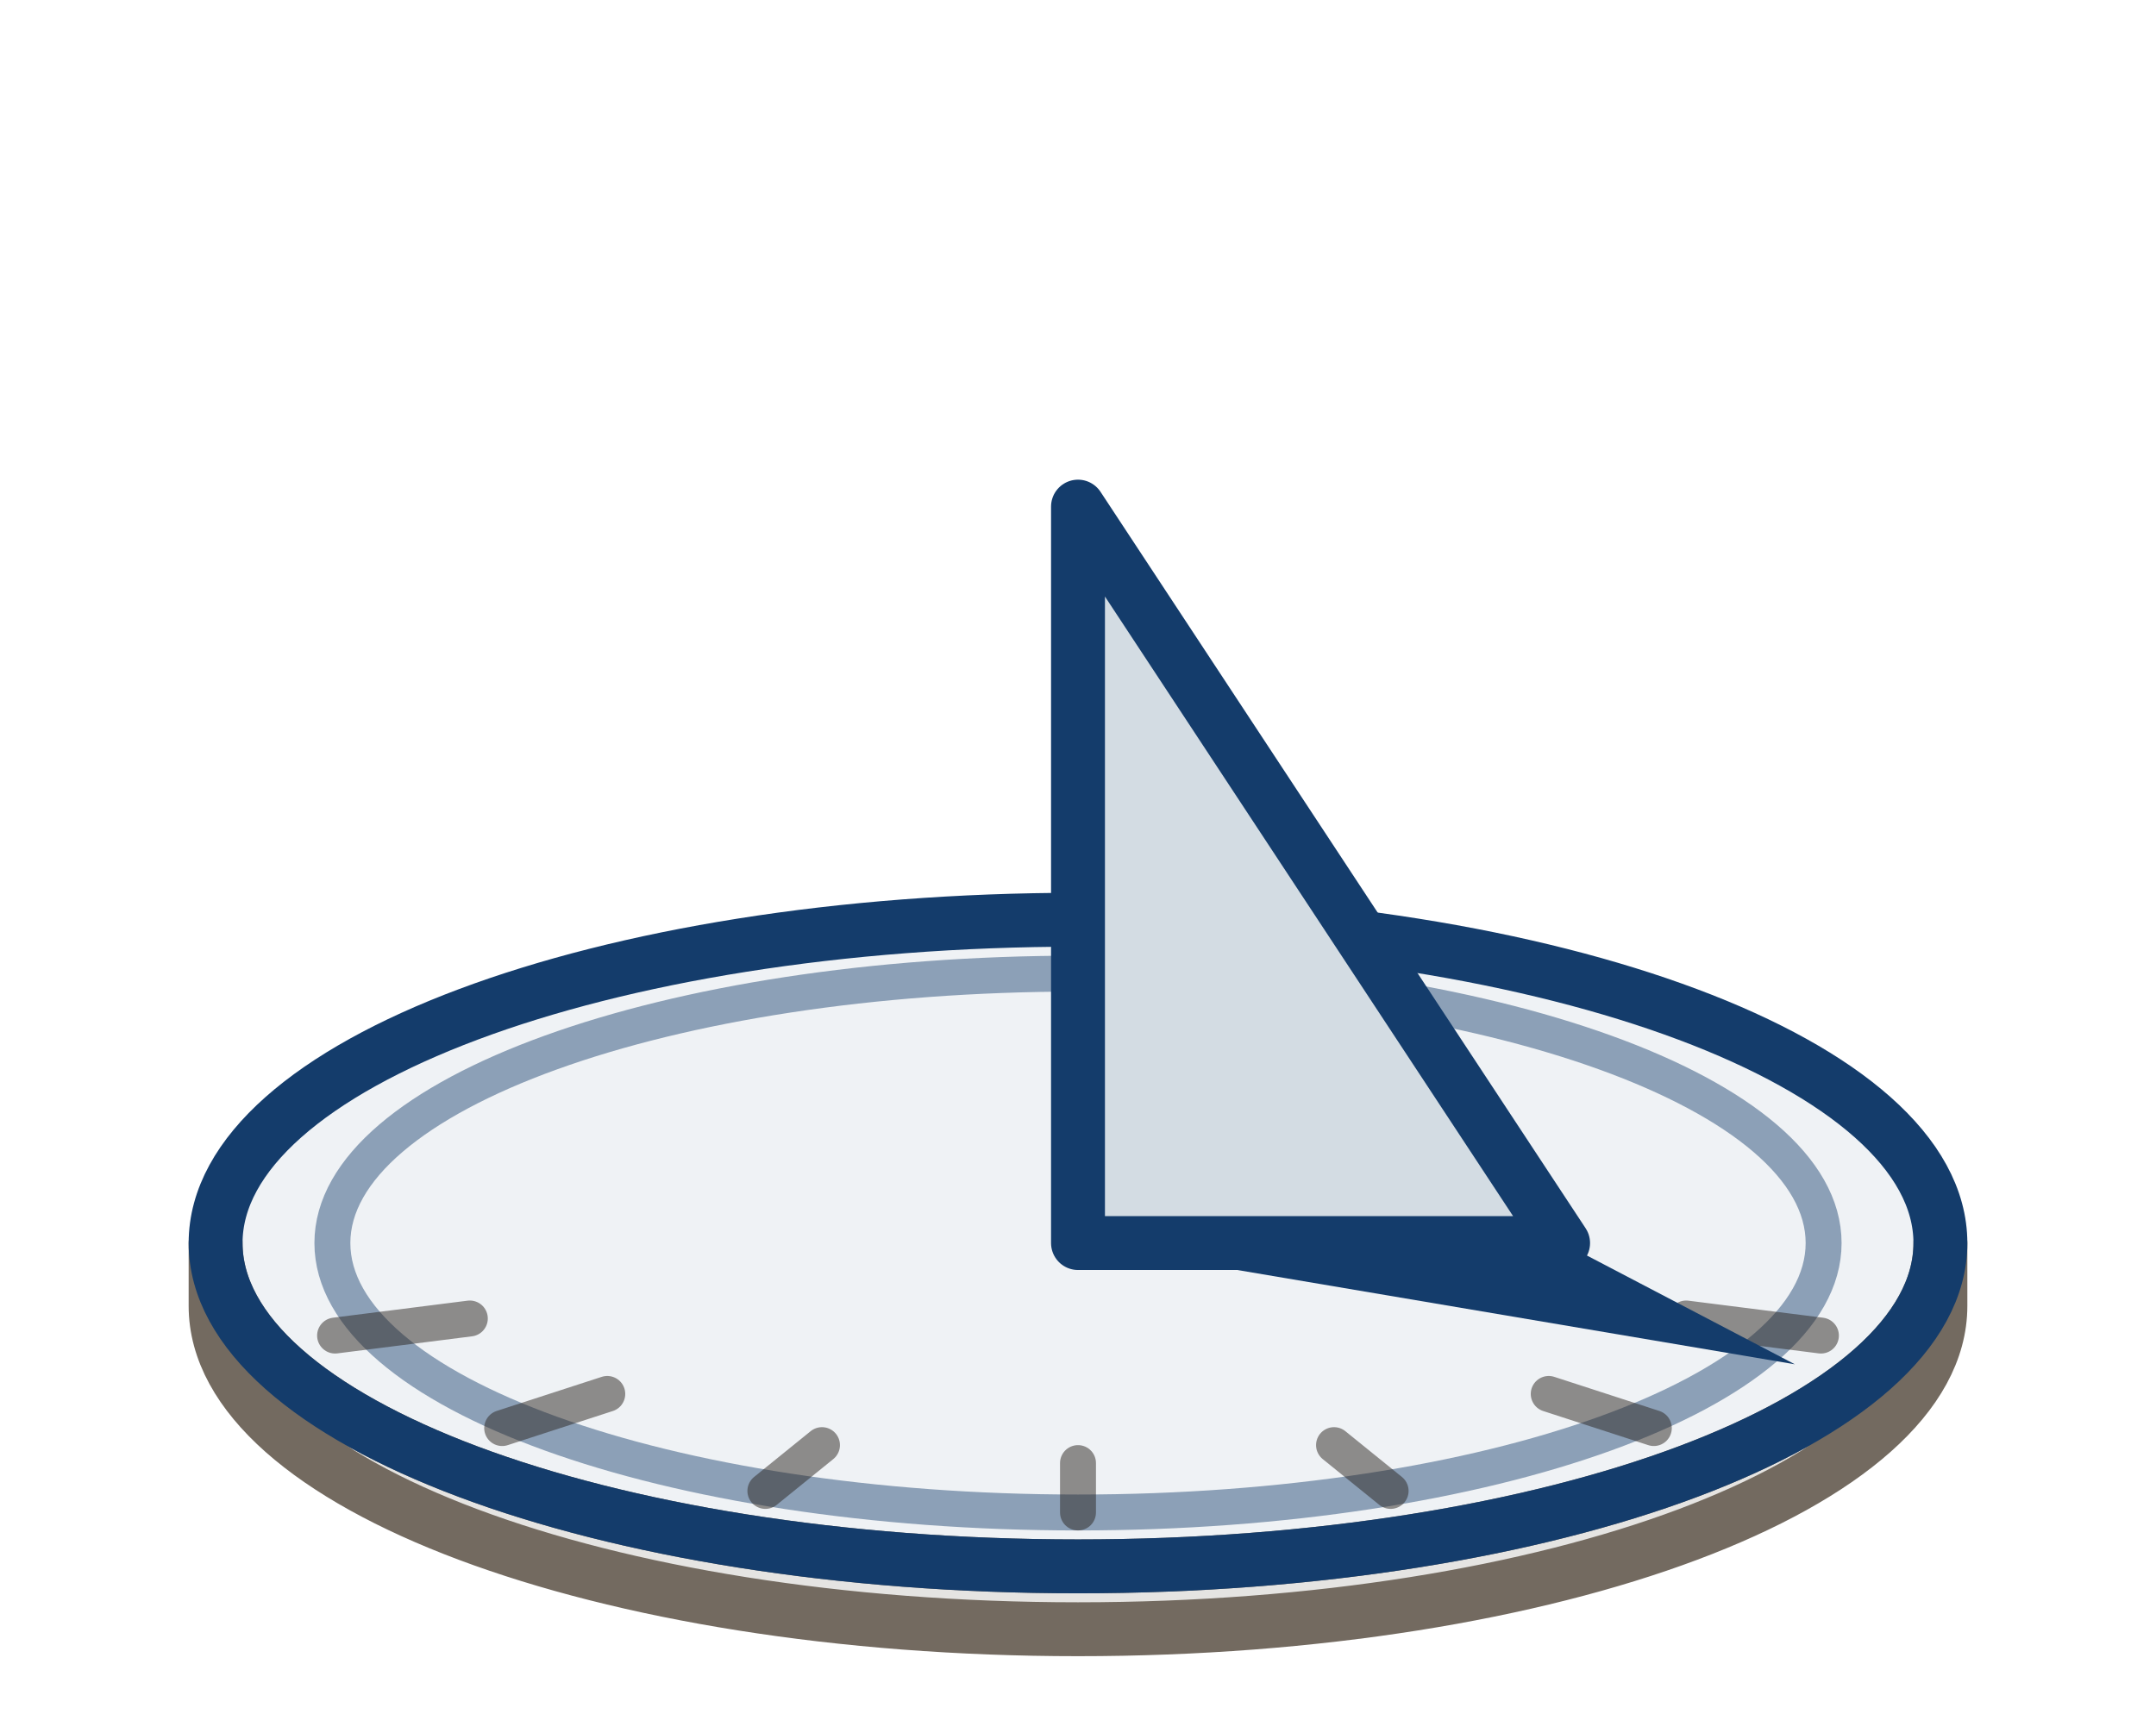
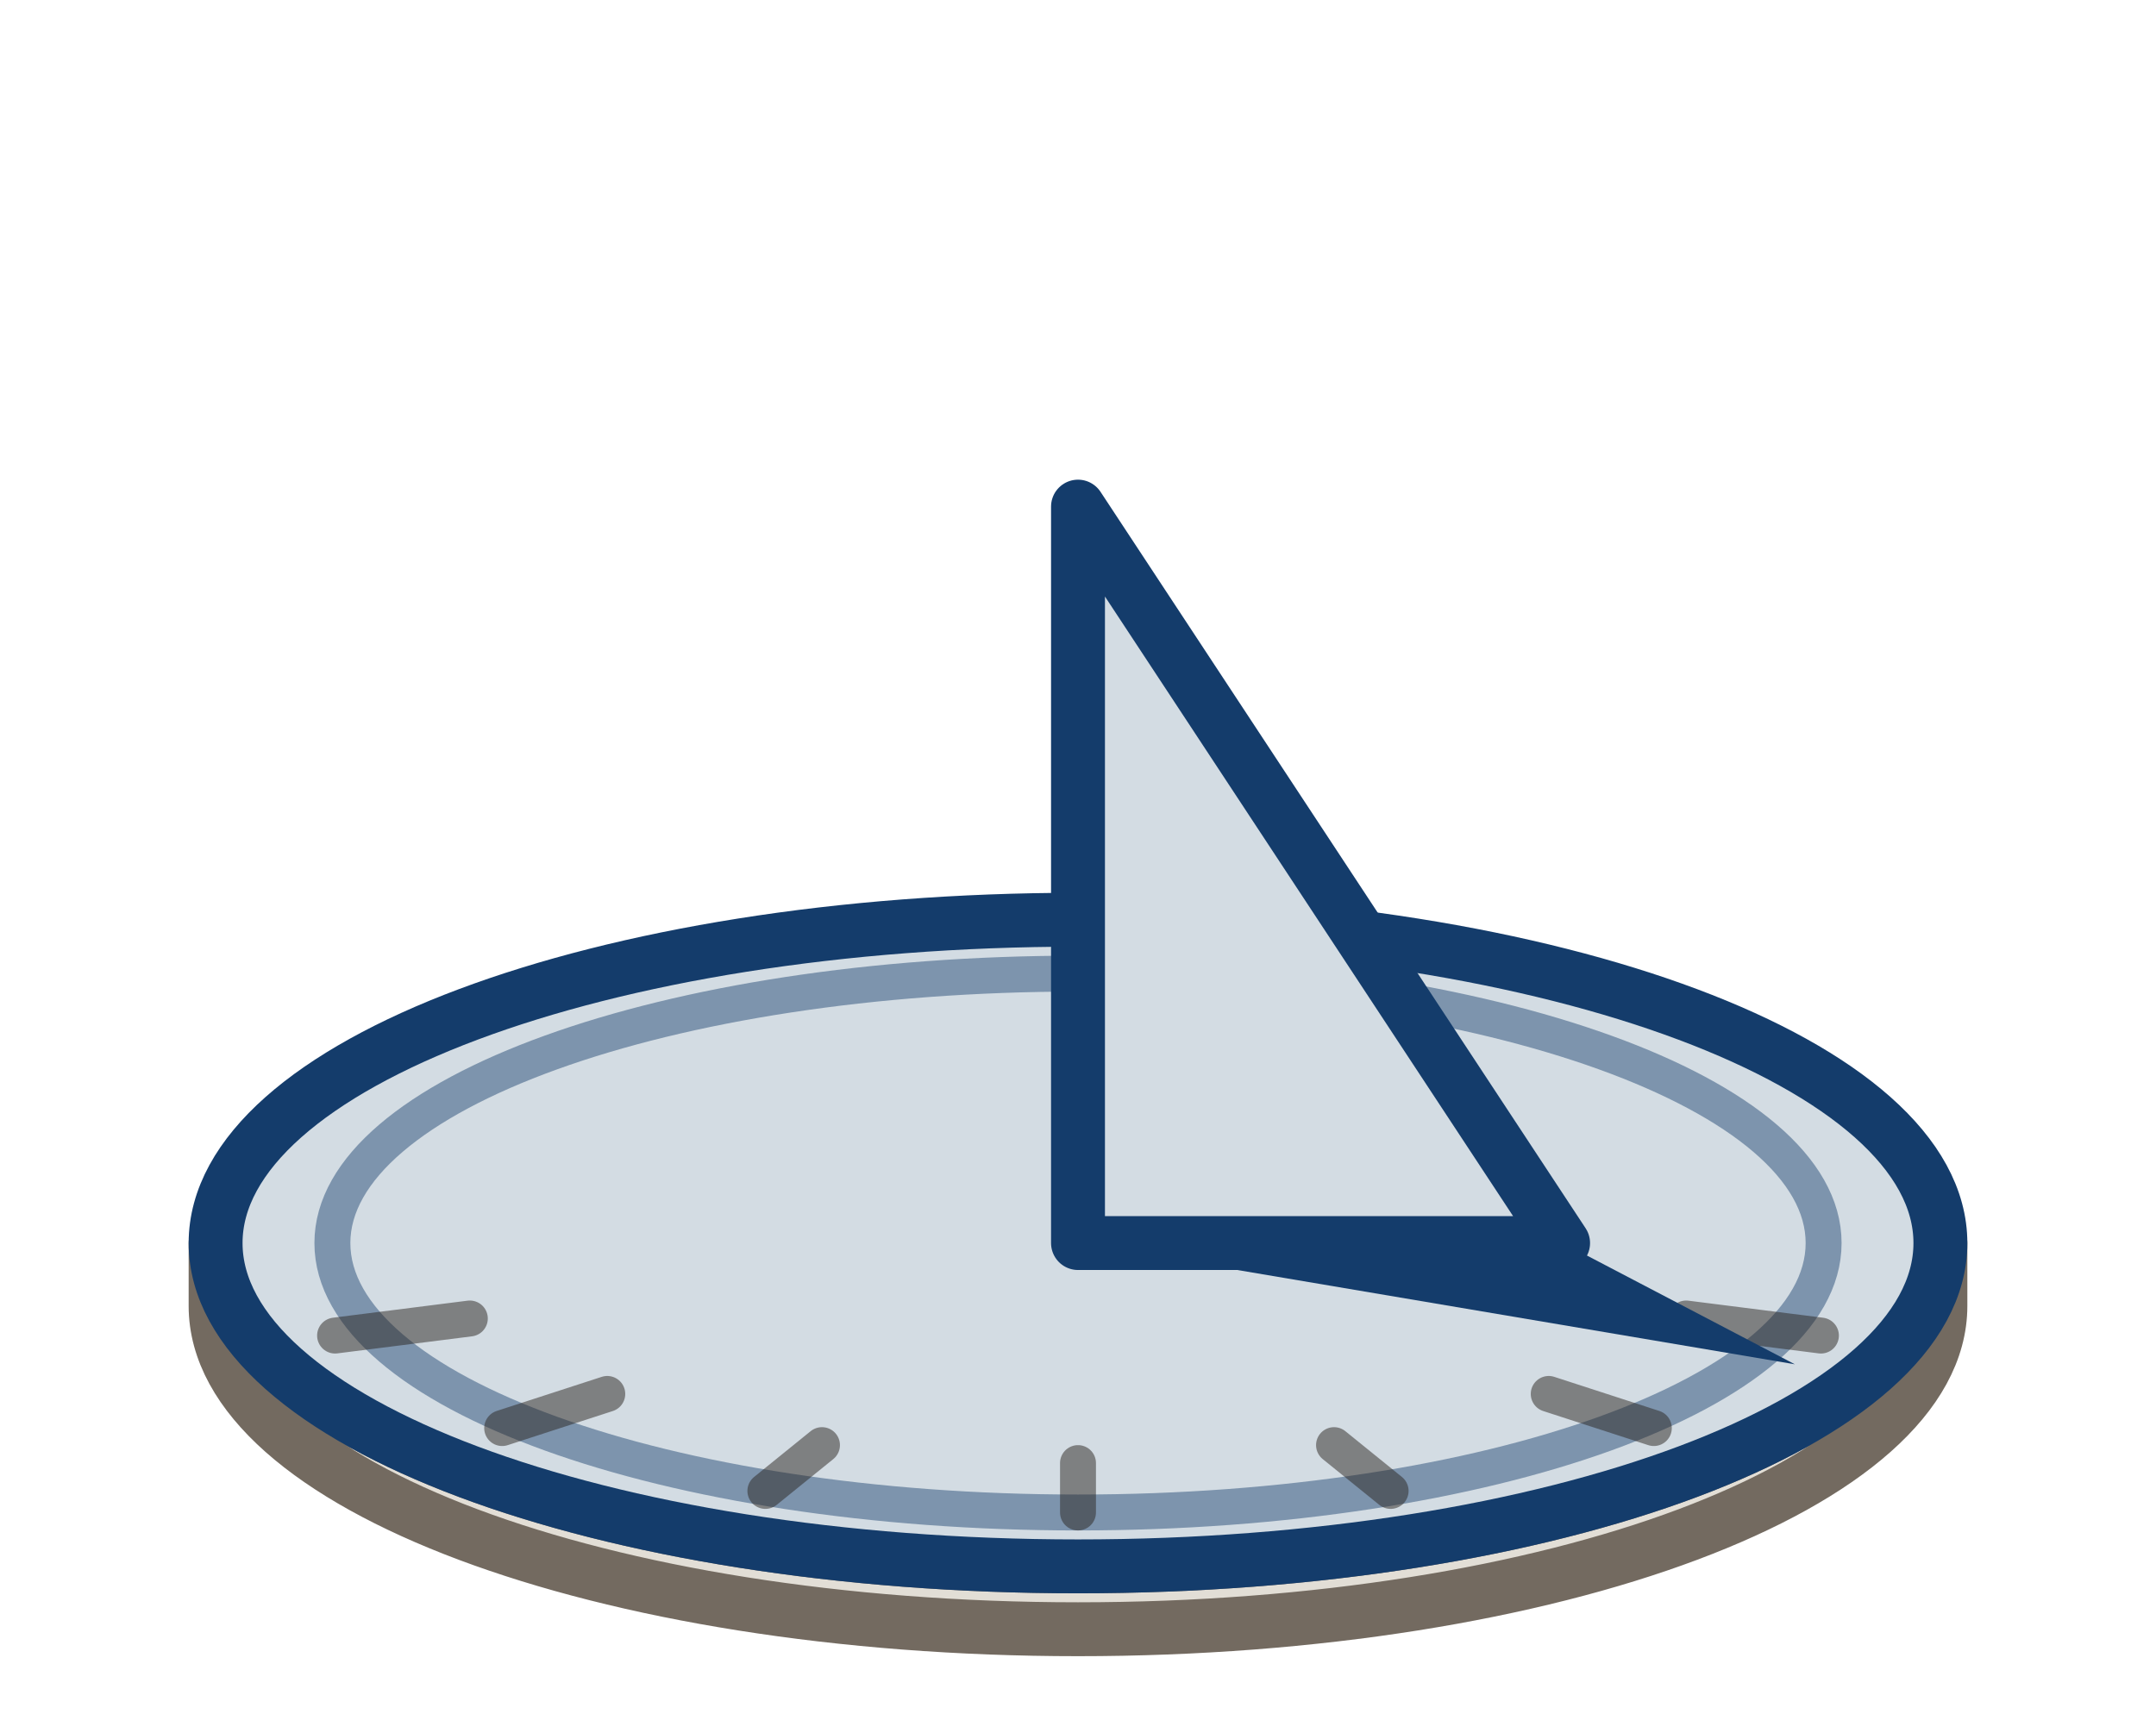
<svg xmlns="http://www.w3.org/2000/svg" width="122" height="97" viewBox="0 0 240 190">
-   <path d="M24 138 A96 36 0 0 0 216 138 L216 145 A96 36 0 0 1 24 145 Z" fill="#736A60" fill-opacity="0.18" stroke="#736A60" stroke-width="6" stroke-linejoin="round" />
-   <ellipse cx="120" cy="138" rx="96" ry="36" fill="#143C6B" fill-opacity="0.07" stroke="#143C6B" stroke-width="6" />
+   <path d="M24 138 A96 36 0 0 0 216 138 L216 145 A96 36 0 0 1 24 145 Z" fill="#E2DED6" stroke="#736A60" stroke-width="6" stroke-linejoin="round" />
+   <ellipse cx="120" cy="138" rx="96" ry="36" fill="#D3DCE3" stroke="#143C6B" stroke-width="6" />
  <ellipse cx="120" cy="138" rx="83" ry="30" fill="none" stroke="#143C6B" stroke-opacity="0.45" stroke-width="4" />
  <g stroke="#2A2520" stroke-opacity="0.5" stroke-width="4" stroke-linecap="round">
    <line x1="202.7" y1="148.3" x2="187.7" y2="146.4" />
    <line x1="184.1" y1="158.6" x2="172.4" y2="154.8" />
    <line x1="154.8" y1="165.6" x2="148.5" y2="160.5" />
    <line x1="120" y1="168" x2="120" y2="162.5" />
    <line x1="85.2" y1="165.6" x2="91.5" y2="160.5" />
    <line x1="55.9" y1="158.6" x2="67.6" y2="154.8" />
    <line x1="37.3" y1="148.3" x2="52.3" y2="146.4" />
  </g>
  <path d="M120 138 L174 138 L199.8 151.5 Z" fill="#143C6B">
    <animate attributeName="d" values="M120 138 L174 138 L199.8 151.5 Z;M120 138 L174 138 L186.2 159.1 Z;M120 138 L174 138 L167.3 165.0 Z;M120 138 L174 138 L144.6 168.7 Z;M120 138 L174 138 L120.0 170.0 Z;M120 138 L174 138 L95.4 168.7 Z;M120 138 L174 138 L72.7 165.0 Z;M120 138 L174 138 L53.8 159.1 Z;M120 138 L174 138 L40.2 151.5 Z" dur="11s" repeatCount="indefinite" />
  </path>
  <path d="M120 138 L120 56 L174 138 Z" fill="#D3DCE3" stroke="#143C6B" stroke-width="6" stroke-linejoin="round" />
</svg>
